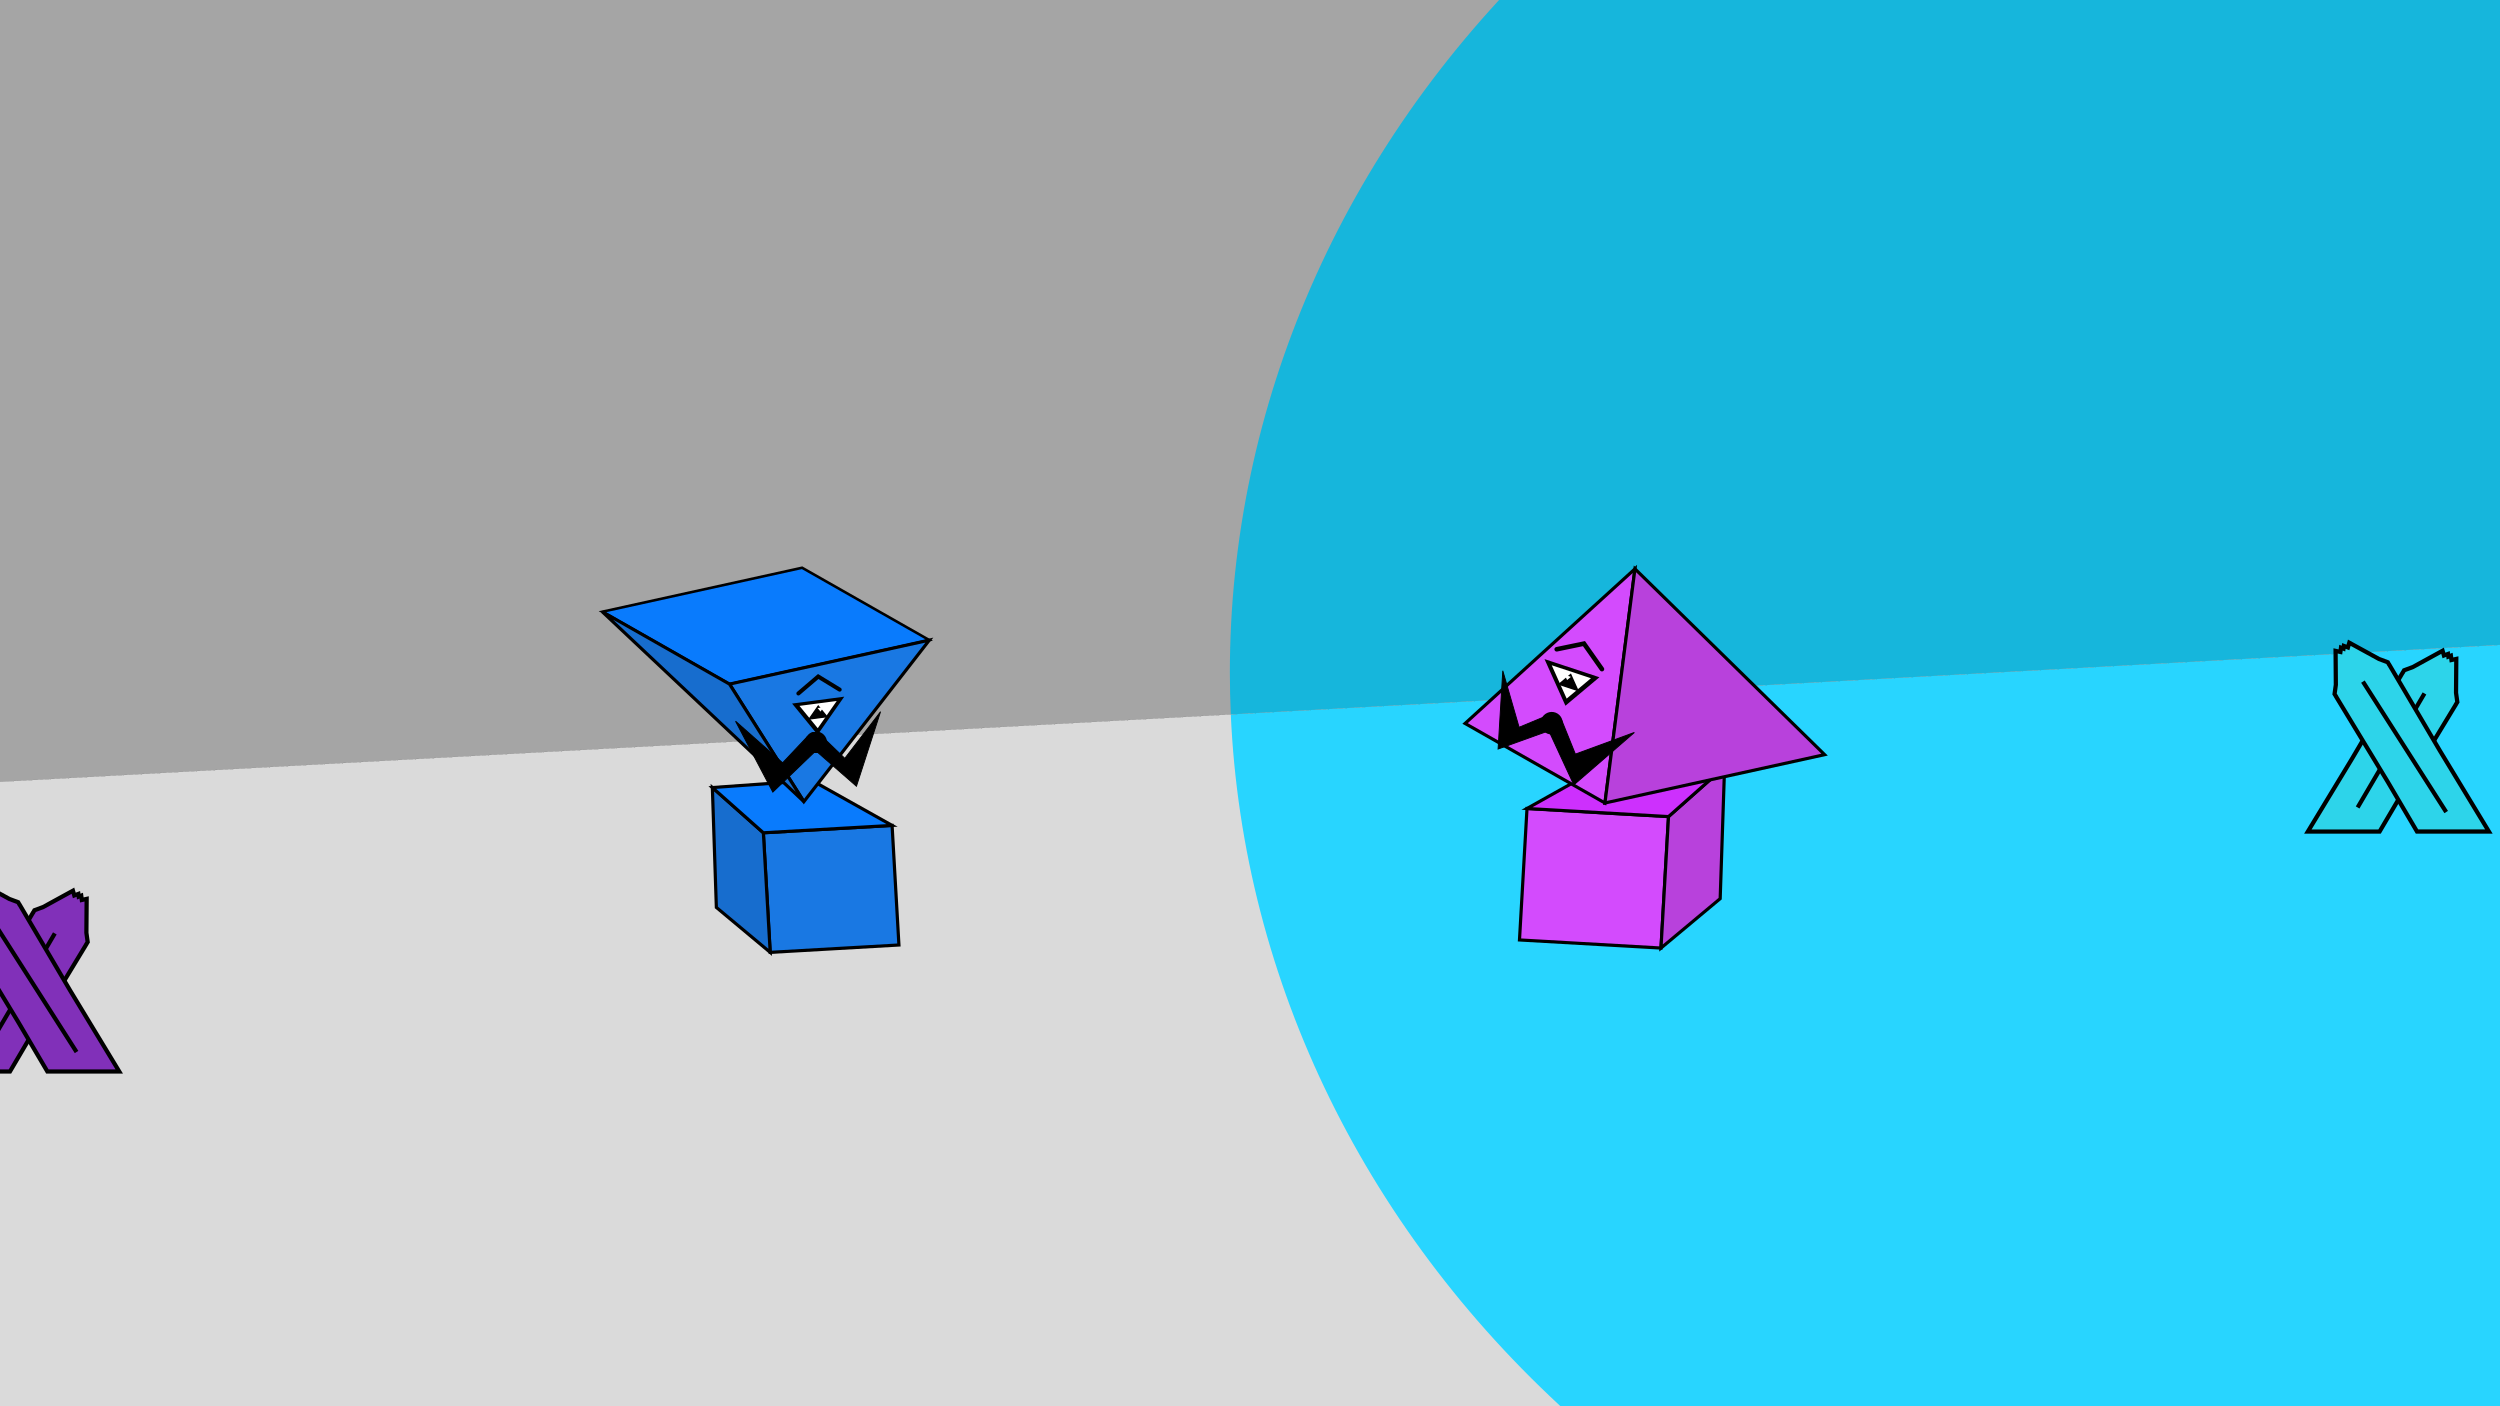
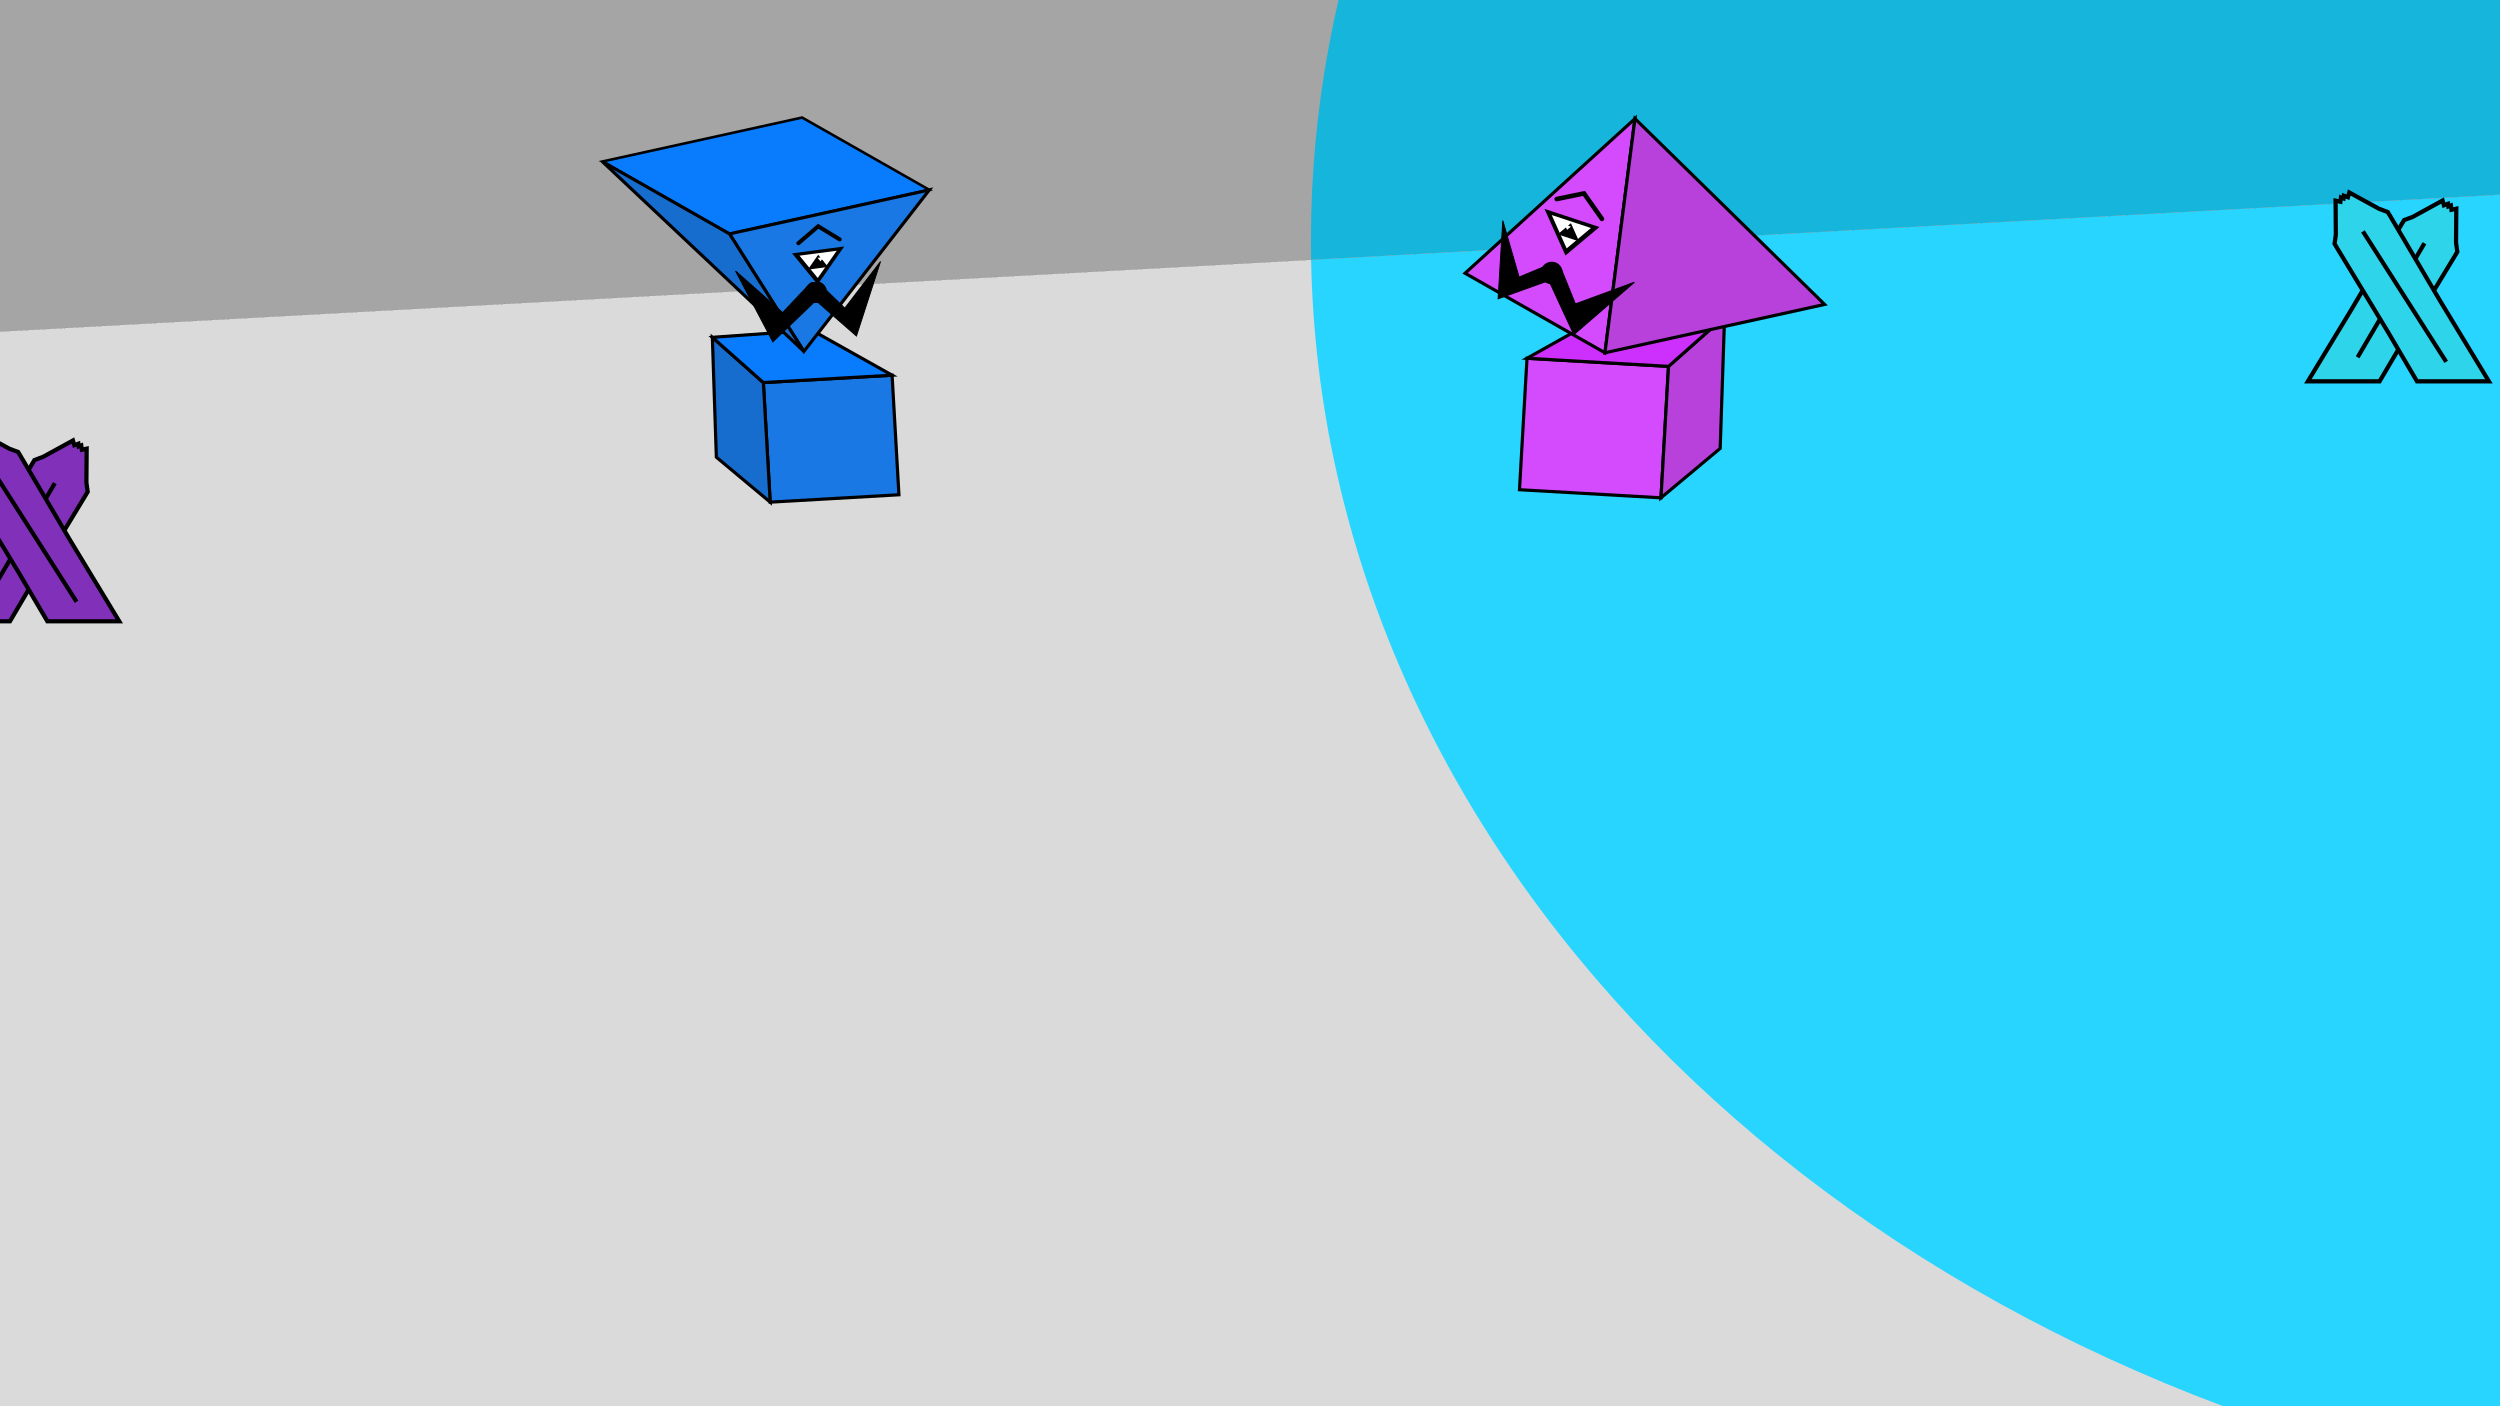
<svg xmlns="http://www.w3.org/2000/svg" width="1366" height="768" viewBox="0 0 361.421 203.2" version="1.1" id="svg2494">
  <defs id="defs2488">
    <filter style="color-interpolation-filters:sRGB" id="filter4552" x="-0.033" width="1.066" y="-0.023" height="1.046">
      <feGaussianBlur stdDeviation="0.041" id="feGaussianBlur4554" />
    </filter>
    <filter style="color-interpolation-filters:sRGB" id="filter4552-4" x="-0.033" width="1.066" y="-0.023" height="1.046">
      <feGaussianBlur stdDeviation="0.041" id="feGaussianBlur4554-9" />
    </filter>
  </defs>
  <g id="layer1">
-     <path id="rect3057" style="fill:#dadada;fill-opacity:1;stroke:#000000;stroke-width:0.008;stop-color:#000000" d="M -4.154,113.247 368.058,92.862 V 205.735 H -3.776 Z" />
-     <path id="path3347" style="font-variation-settings:normal;opacity:1;vector-effect:none;fill:#28d5ff;fill-opacity:1;stroke:none;stroke-width:1.002;stroke-linecap:butt;stroke-linejoin:miter;stroke-miterlimit:4;stroke-dasharray:none;stroke-dashoffset:0;stroke-opacity:1;stop-color:#000000;stop-opacity:1" d="M 1391.084 350.975 L 672.506 390.328 A 632.049 572.839 0 0 0 862.861 777.582 L 1391.084 777.582 L 1391.084 350.975 z " transform="scale(0.2645833)" />
+     <path id="rect3057" style="fill:#dadada;fill-opacity:1;stroke:#000000;stroke-width:0.008;stop-color:#000000" d="M -4.154,48.159 368.058,27.775 V 214.731 H -3.776 Z" />
+     <path id="path7965" style="fill:#28d5ff;stroke-width:1.002;stop-color:#000000" d="M 1391.084 104.975 L 716.393 141.926 A 851.48 700.151 0 0 0 1367.109 811.582 L 1391.084 811.582 L 1391.084 104.975 z " transform="scale(0.2645833)" />
    <text xml:space="preserve" style="font-weight:normal;font-size:6.35px;line-height:1.25;font-family:Arial;-inkscape-font-specification:Arial;stroke-width:0.265;font-style:normal;font-stretch:normal;font-variant:normal;" x="29.444" y="54.737" id="text3061">
      <tspan id="tspan3059" x="29.444" y="54.737" style="stroke-width:0.265;-inkscape-font-specification:Arial;font-family:Arial;font-weight:normal;font-style:normal;font-stretch:normal;font-variant:normal;font-size:6.35px;" />
    </text>
    <text xml:space="preserve" style="font-weight:900;font-size:4.939px;line-height:1.25;font-family:Arial;-inkscape-font-specification:'Arial Heavy';stroke-width:0.265" x="165.72" y="138.918" id="text3093">
      <tspan id="tspan3091" x="165.72" y="138.918" style="stroke-width:0.265" />
    </text>
-     <path style="fill:#a5a5a5;stroke:#000000;stroke-width:0.008;stroke-linecap:butt;stroke-linejoin:miter;stroke-opacity:1;font-variation-settings:normal;opacity:1;vector-effect:none;fill-opacity:1;stroke-miterlimit:4;stroke-dasharray:none;stroke-dashoffset:0;stop-color:#000000;stop-opacity:1" d="M -4.154,113.247 368.058,92.862 370.321,-6.417 -8.682,-6.795 Z" id="path3135" />
-     <path id="ellipse3349" style="font-variation-settings:normal;opacity:1;vector-effect:none;fill:#16b6dc;fill-opacity:1;stroke:none;stroke-width:1.002;stroke-linecap:butt;stroke-linejoin:miter;stroke-miterlimit:4;stroke-dasharray:none;stroke-dashoffset:0;stroke-opacity:1;stop-color:#000000;stop-opacity:1" d="M 843.367 -24.809 A 632.049 572.839 0 0 0 671.998 367.387 A 632.049 572.839 0 0 0 672.506 390.328 L 1391.084 350.975 L 1399.639 -24.254 L 843.367 -24.809 z " transform="scale(0.2645833)" />
-     <rect style="font-variation-settings:normal;vector-effect:none;fill:#1978e3;fill-opacity:1;stroke:#000000;stroke-width:0.462;stroke-linecap:butt;stroke-linejoin:miter;stroke-miterlimit:4;stroke-dasharray:none;stroke-dashoffset:0;stroke-opacity:1;stop-color:#000000" id="rect3715-3" width="18.64" height="17.315" x="103.296" y="126.505" transform="rotate(-3.276377)" />
-     <path style="font-variation-settings:normal;vector-effect:none;fill:#176dce;fill-opacity:1;stroke:#000000;stroke-width:0.462;stroke-linecap:butt;stroke-linejoin:miter;stroke-miterlimit:4;stroke-dasharray:none;stroke-dashoffset:0;stroke-opacity:1;stop-color:#000000" d="m 111.347,137.681 -7.784,-6.498 -0.579,-17.329 7.374,6.541 z" id="path4467-3" />
-     <path style="font-variation-settings:normal;vector-effect:none;fill:#097bfd;fill-opacity:1;stroke:#000000;stroke-width:0.462;stroke-linecap:butt;stroke-linejoin:miter;stroke-miterlimit:4;stroke-dasharray:none;stroke-dashoffset:0;stroke-opacity:1;stop-color:#000000" d="m 102.983,113.854 14.393,-1.024 11.591,6.5 -18.61,1.065 z" id="path4469-5" />
-     <rect style="fill:#097bfd;fill-opacity:1;stroke:#000000;stroke-width:0.564;stroke-dasharray:none;stop-color:#000000" id="rect441-6" width="29.582" height="21.161" x="-50.518" y="156.925" transform="matrix(0.9766268,-0.2149423,0.8692514,0.4943703,0,0)" />
-     <path style="font-variation-settings:normal;vector-effect:none;fill:#1978e3;fill-opacity:1;stroke:#000000;stroke-width:0.462;stroke-linecap:butt;stroke-linejoin:miter;stroke-miterlimit:4;stroke-dasharray:none;stroke-dashoffset:0;stroke-opacity:1;stop-color:#000000" d="m 105.463,98.899 10.754,16.993 18.137,-23.351 z" id="path2504-6" />
-     <path style="font-variation-settings:normal;vector-effect:none;fill:#176dce;fill-opacity:1;stroke:#000000;stroke-width:0.462;stroke-linecap:butt;stroke-linejoin:miter;stroke-miterlimit:4;stroke-dasharray:none;stroke-dashoffset:0;stroke-opacity:1;stop-color:#000000" d="M 116.217,115.891 87.069,88.437 105.463,98.899 Z" id="path2506-56" />
-     <path style="font-variation-settings:normal;vector-effect:none;fill:#ffffff;fill-opacity:1;stroke:#000000;stroke-width:0.718;stroke-linecap:butt;stroke-linejoin:miter;stroke-miterlimit:4;stroke-dasharray:none;stroke-dashoffset:0;stroke-opacity:1;stop-color:#000000" id="path2759-9" transform="matrix(0.8642617,-0.08767371,-0.0447693,0.6691717,96.98119,51.10238)" d="m 28.992,85.467 -3.99,-6.309 7.464,-0.298 z" />
-     <path id="path3148" style="fill:none;stroke:#000000;stroke-width:0.588;stroke-linecap:round;stroke-opacity:1;stop-color:#000000" d="m 115.422,100.25 2.864,-2.447 3.102,1.894" />
-     <path style="font-variation-settings:normal;vector-effect:none;fill:#000000;fill-opacity:1;stroke:#000000;stroke-width:0.718;stroke-linecap:butt;stroke-linejoin:miter;stroke-miterlimit:4;stroke-dasharray:none;stroke-dashoffset:0;stroke-opacity:1;stop-color:#000000" id="path3150" transform="matrix(-0.3372871,0.03421557,0.01747168,-0.2611512,126.5667,123.4313)" d="m 28.992,85.467 -3.99,-6.309 7.464,-0.298 z" />
-     <path style="font-variation-settings:normal;vector-effect:none;fill:#ffffff;fill-opacity:1;stroke:none;stroke-width:0.718;stroke-linecap:butt;stroke-linejoin:miter;stroke-miterlimit:4;stroke-dasharray:none;stroke-dashoffset:0;stroke-opacity:1;stop-color:#000000" id="path3163" transform="matrix(0.1145796,-0.01162335,-0.00593529,0.08871549,115.8055,95.62864)" d="m 28.992,85.467 -3.99,-6.309 7.464,-0.298 z" />
-     <path style="fill:#000000;fill-opacity:1;stroke:#000000;stroke-width:0.15px;stroke-linecap:butt;stroke-linejoin:miter;stroke-opacity:1" d="m 116.69,106.525 -3.549,3.764 -6.801,-6.023 5.388,10.236 7.034,-6.757 z" id="path3247" />
-     <path style="fill:#000000;fill-opacity:1;stroke:#000000;stroke-width:0.14px;stroke-linecap:butt;stroke-linejoin:miter;stroke-opacity:1" d="m 118.662,106.287 3.468,3.348 5.169,-6.749 -3.486,10.78 -6.795,-5.935 z" id="path3249" />
-     <ellipse style="font-variation-settings:normal;vector-effect:none;fill:#000000;fill-opacity:1;stroke:#000000;stroke-width:2.715;stroke-linecap:butt;stroke-linejoin:miter;stroke-miterlimit:4;stroke-dasharray:none;stroke-dashoffset:0;stroke-opacity:1;filter:url(#filter4552);stop-color:#000000" id="path3251" cx="1138.591" cy="-18.556" transform="matrix(0.1700069,0,0,0.1700069,-75.60244,110.525)" rx="8.075" ry="8.247" />
-     <path id="path3834-6-5" style="fill:#2dd4ea;fill-opacity:1;stroke:#000000;stroke-width:0.612px;stroke-linecap:butt;stroke-linejoin:miter;stroke-opacity:1" d="m 353.121,94.076 -4.303,2.359 -1.263,0.469 -0.183,0.324 -0.018,0.009 -7.332,12.458 -6.379,10.521 h 10.371 l 3.55,-6.032 7.487,-12.349 v -0.018 l 0.2,-0.317 -0.186,-1.339 0.038,-4.901 -0.697,0.154 -0.087,-0.621 -0.363,0.136 -0.052,-0.385 -0.587,0.217 z" />
-     <path style="fill:none;stroke:#000000;stroke-width:0.612px;stroke-linecap:butt;stroke-linejoin:miter;stroke-opacity:1" d="m 350.501,100.249 -9.663,16.486" id="path3922-7-9" />
-     <path id="path3891-5-6" style="font-variation-settings:normal;vector-effect:none;fill:#2dd4ea;fill-opacity:1;stroke:#000000;stroke-width:0.612px;stroke-linecap:butt;stroke-linejoin:miter;stroke-miterlimit:4;stroke-dasharray:none;stroke-dashoffset:0;stroke-opacity:1;stop-color:#000000" d="m 339.632,92.915 -0.194,0.685 -0.587,-0.217 -0.054,0.385 -0.363,-0.135 -0.086,0.619 -0.697,-0.154 0.038,4.901 -0.186,1.339 0.2,0.317 v 0.018 l 7.487,12.35 4.233,7.192 h 10.391 l -7.081,-11.682 -7.332,-12.458 -0.018,-0.009 -0.184,-0.324 -1.261,-0.469 z" />
-     <path style="fill:none;stroke:#000000;stroke-width:0.612px;stroke-linecap:butt;stroke-linejoin:miter;stroke-opacity:1" d="M 353.642,117.396 341.604,98.541" id="path3924-3-7" />
-     <path id="path3834-6-5-2" style="fill:#8130b9;fill-opacity:1;stroke:#000000;stroke-width:0.612px;stroke-linecap:butt;stroke-linejoin:miter;stroke-opacity:1" d="m 10.545,128.767 -4.303,2.359 -1.263,0.469 -0.183,0.324 -0.018,0.009 -7.332,12.458 -6.379,10.521 h 10.371 l 3.55,-6.032 7.487,-12.349 v -0.018 l 0.2,-0.317 -0.186,-1.339 0.038,-4.901 -0.697,0.154 -0.087,-0.621 -0.363,0.136 -0.052,-0.385 -0.587,0.217 z" />
-     <path style="fill:none;stroke:#000000;stroke-width:0.612px;stroke-linecap:butt;stroke-linejoin:miter;stroke-opacity:1" d="m 7.926,134.94 -9.663,16.486" id="path3922-7-9-5" />
-     <path id="path3891-5-6-9" style="font-variation-settings:normal;vector-effect:none;fill:#8130b9;fill-opacity:1;stroke:#000000;stroke-width:0.612px;stroke-linecap:butt;stroke-linejoin:miter;stroke-miterlimit:4;stroke-dasharray:none;stroke-dashoffset:0;stroke-opacity:1;stop-color:#000000" d="m -2.943,127.606 -0.194,0.685 -0.587,-0.217 -0.054,0.385 -0.363,-0.135 -0.086,0.619 -0.697,-0.154 0.038,4.901 -0.186,1.339 0.2,0.317 v 0.018 l 7.487,12.35 4.233,7.192 H 17.238 l -7.081,-11.682 -7.332,-12.458 -0.018,-0.009 -0.184,-0.324 -1.261,-0.469 z" />
-     <path style="fill:none;stroke:#000000;stroke-width:0.612px;stroke-linecap:butt;stroke-linejoin:miter;stroke-opacity:1" d="M 11.066,152.086 -0.971,133.232" id="path3924-3-7-1" />
-     <rect style="font-variation-settings:normal;vector-effect:none;fill:#d34bfd;fill-opacity:1;stroke:#000000;stroke-width:0.462;stroke-linecap:butt;stroke-linejoin:miter;stroke-miterlimit:4;stroke-dasharray:none;stroke-dashoffset:0;stroke-opacity:1;stop-color:#000000;opacity:1;stop-opacity:1" id="rect3715-6-1" width="20.49" height="19.033" x="-247.566" y="104.076" transform="matrix(-0.9983655,-0.05715241,-0.05715241,0.9983655,0,0)" />
-     <path style="font-variation-settings:normal;vector-effect:none;fill:#b841dc;fill-opacity:1;stroke:#000000;stroke-width:0.462;stroke-linecap:butt;stroke-linejoin:miter;stroke-miterlimit:4;stroke-dasharray:none;stroke-dashoffset:0;stroke-opacity:1;stop-color:#000000;opacity:1;stop-opacity:1" d="m 240.126,137.057 8.557,-7.143 0.637,-19.049 -8.105,7.19 z" id="path4467-2-2" />
-     <path style="font-variation-settings:normal;vector-effect:none;fill:#cd30fd;fill-opacity:1;stroke:#000000;stroke-width:0.462;stroke-linecap:butt;stroke-linejoin:miter;stroke-miterlimit:4;stroke-dasharray:none;stroke-dashoffset:0;stroke-opacity:1;stop-color:#000000;opacity:1;stop-opacity:1" d="m 249.319,110.865 -15.821,-1.126 -12.741,7.144 20.456,1.171 z" id="path4469-6-3" />
-     <path style="font-variation-settings:normal;vector-effect:none;fill:#d34bfd;fill-opacity:1;stroke:#000000;stroke-width:0.462;stroke-linecap:butt;stroke-linejoin:miter;stroke-miterlimit:4;stroke-dasharray:none;stroke-dashoffset:0;stroke-opacity:1;stop-color:#000000;opacity:1;stop-opacity:1" d="m 232.023,116.087 4.341,-33.848 -24.56,22.349 z" id="path2504-3-0" />
-     <path style="font-variation-settings:normal;vector-effect:none;fill:#b841dc;fill-opacity:1;stroke:#000000;stroke-width:0.462;stroke-linecap:butt;stroke-linejoin:miter;stroke-miterlimit:4;stroke-dasharray:none;stroke-dashoffset:0;stroke-opacity:1;stop-color:#000000;opacity:1;stop-opacity:1" d="m 236.364,82.239 27.416,26.859 -31.757,6.989 z" id="path2506-5-6" />
-     <path id="path3523-2-5" style="fill:none;stroke:#000000;stroke-width:0.665;stroke-linecap:round;stroke-opacity:1;stop-color:#000000" d="m 231.589,96.734 -2.596,-3.687 -3.942,0.818" />
-     <path style="font-variation-settings:normal;vector-effect:none;fill:#ffffff;fill-opacity:1;stroke:#000000;stroke-width:0.718;stroke-linecap:butt;stroke-linejoin:miter;stroke-miterlimit:4;stroke-dasharray:none;stroke-dashoffset:0;stroke-opacity:1;stop-color:#000000" id="path2759-9-2" transform="matrix(-0.9153189,-0.2720199,-0.08896441,0.7318194,260.5402,46.85112)" d="m 28.992,85.467 -3.99,-6.309 7.464,-0.298 z" />
-     <path style="font-variation-settings:normal;vector-effect:none;fill:#000000;fill-opacity:1;stroke:#000000;stroke-width:0.718;stroke-linecap:butt;stroke-linejoin:miter;stroke-miterlimit:4;stroke-dasharray:none;stroke-dashoffset:0;stroke-opacity:1;stop-color:#000000" id="path3150-3" transform="matrix(0.3572126,0.1061586,0.03471928,-0.2856001,213.7496,118.8877)" d="m 28.992,85.467 -3.99,-6.309 7.464,-0.298 z" />
-     <path style="font-variation-settings:normal;vector-effect:none;fill:#ffffff;fill-opacity:1;stroke:none;stroke-width:0.718;stroke-linecap:butt;stroke-linejoin:miter;stroke-miterlimit:4;stroke-dasharray:none;stroke-dashoffset:0;stroke-opacity:1;stop-color:#000000" id="path3163-8" transform="matrix(-0.1213485,-0.03606305,-0.01179446,0.097021,231.0754,91.07201)" d="m 28.992,85.467 -3.99,-6.309 7.464,-0.298 z" />
-     <path style="fill:#000000;fill-opacity:1;stroke:#000000;stroke-width:0.15px;stroke-linecap:butt;stroke-linejoin:miter;stroke-opacity:1" d="m 225.812,104.227 1.935,4.799 8.528,-3.133 -8.746,7.57 -4.09,-8.855 z" id="path3247-3" />
-     <path style="fill:#000000;fill-opacity:1;stroke:#000000;stroke-width:0.14px;stroke-linecap:butt;stroke-linejoin:miter;stroke-opacity:1" d="m 224.062,103.287 -4.449,1.855 -2.356,-8.168 -0.68,11.31 8.49,-3.053 z" id="path3249-6" />
-     <ellipse style="font-variation-settings:normal;vector-effect:none;fill:#000000;fill-opacity:1;stroke:#000000;stroke-width:2.715;stroke-linecap:butt;stroke-linejoin:miter;stroke-miterlimit:4;stroke-dasharray:none;stroke-dashoffset:0;stroke-opacity:1;filter:url(#filter4552-4);stop-color:#000000" id="path3251-5" cx="1138.591" cy="-18.556" transform="matrix(-0.1583305,-0.06191765,-0.06191765,0.1583305,403.4404,177.9868)" rx="8.075" ry="8.247" />
+     <path style="font-variation-settings:normal;opacity:1;vector-effect:none;fill:#a5a5a5;fill-opacity:1;stroke:#000000;stroke-width:0.008;stroke-linecap:butt;stroke-linejoin:miter;stroke-miterlimit:4;stroke-dasharray:none;stroke-dashoffset:0;stroke-opacity:1;stop-color:#000000;stop-opacity:1" d="M -4.154,48.159 368.058,27.775 370.321,-71.505 -8.682,-71.882 Z" id="path3135" />
+     <path id="path7967" style="font-variation-settings:normal;opacity:1;vector-effect:none;fill:#16b6dc;fill-opacity:1;stroke:none;stroke-width:1.002;stroke-linecap:butt;stroke-linejoin:miter;stroke-miterlimit:4;stroke-dasharray:none;stroke-dashoffset:0;stroke-opacity:1;stop-color:#000000;stop-opacity:1" d="M 870.574 -270.781 A 851.48 700.151 0 0 0 716.293 131.152 A 851.48 700.151 0 0 0 716.393 141.924 L 1391.084 104.975 L 1399.639 -270.254 L 870.574 -270.781 z " transform="scale(0.2645833)" />
+     <rect style="font-variation-settings:normal;vector-effect:none;fill:#1978e3;fill-opacity:1;stroke:#000000;stroke-width:0.462;stroke-linecap:butt;stroke-linejoin:miter;stroke-miterlimit:4;stroke-dasharray:none;stroke-dashoffset:0;stroke-opacity:1;stop-color:#000000" id="rect3715-3" width="18.64" height="17.315" x="107.016" y="61.524" transform="rotate(-3.276377)" />
+     <path style="font-variation-settings:normal;vector-effect:none;fill:#176dce;fill-opacity:1;stroke:#000000;stroke-width:0.462;stroke-linecap:butt;stroke-linejoin:miter;stroke-miterlimit:4;stroke-dasharray:none;stroke-dashoffset:0;stroke-opacity:1;stop-color:#000000" d="m 111.347,72.594 -7.784,-6.498 -0.579,-17.329 7.374,6.541 z" id="path4467-3" />
+     <path style="font-variation-settings:normal;vector-effect:none;fill:#097bfd;fill-opacity:1;stroke:#000000;stroke-width:0.462;stroke-linecap:butt;stroke-linejoin:miter;stroke-miterlimit:4;stroke-dasharray:none;stroke-dashoffset:0;stroke-opacity:1;stop-color:#000000" d="m 102.983,48.766 14.393,-1.024 11.591,6.5 -18.61,1.065 z" id="path4469-5" />
+     <rect style="fill:#097bfd;fill-opacity:1;stroke:#000000;stroke-width:0.564;stroke-dasharray:none;stop-color:#000000" id="rect441-6" width="29.582" height="21.161" x="33.969" y="62.001" transform="matrix(0.9766268,-0.2149423,0.8692514,0.4943703,0,0)" />
+     <path style="font-variation-settings:normal;vector-effect:none;fill:#1978e3;fill-opacity:1;stroke:#000000;stroke-width:0.462;stroke-linecap:butt;stroke-linejoin:miter;stroke-miterlimit:4;stroke-dasharray:none;stroke-dashoffset:0;stroke-opacity:1;stop-color:#000000" d="M 105.463,33.811 116.217,50.804 134.354,27.453 Z" id="path2504-6" />
+     <path style="font-variation-settings:normal;vector-effect:none;fill:#176dce;fill-opacity:1;stroke:#000000;stroke-width:0.462;stroke-linecap:butt;stroke-linejoin:miter;stroke-miterlimit:4;stroke-dasharray:none;stroke-dashoffset:0;stroke-opacity:1;stop-color:#000000" d="M 116.217,50.804 87.069,23.35 105.463,33.811 Z" id="path2506-56" />
+     <path style="font-variation-settings:normal;vector-effect:none;fill:#ffffff;fill-opacity:1;stroke:#000000;stroke-width:0.718;stroke-linecap:butt;stroke-linejoin:miter;stroke-miterlimit:4;stroke-dasharray:none;stroke-dashoffset:0;stroke-opacity:1;stop-color:#000000" id="path2759-9" transform="matrix(0.8642617,-0.08767371,-0.0447693,0.6691717,96.98119,-13.98512)" d="m 28.992,85.467 -3.99,-6.309 7.464,-0.298 z" />
+     <path id="path3148" style="fill:none;stroke:#000000;stroke-width:0.588;stroke-linecap:round;stroke-opacity:1;stop-color:#000000" d="m 115.422,35.162 2.864,-2.447 3.102,1.894" />
+     <path style="font-variation-settings:normal;vector-effect:none;fill:#000000;fill-opacity:1;stroke:#000000;stroke-width:0.718;stroke-linecap:butt;stroke-linejoin:miter;stroke-miterlimit:4;stroke-dasharray:none;stroke-dashoffset:0;stroke-opacity:1;stop-color:#000000" id="path3150" transform="matrix(-0.3372871,0.03421557,0.01747168,-0.2611512,126.5667,58.34372)" d="m 28.992,85.467 -3.99,-6.309 7.464,-0.298 z" />
+     <path style="font-variation-settings:normal;vector-effect:none;fill:#ffffff;fill-opacity:1;stroke:none;stroke-width:0.718;stroke-linecap:butt;stroke-linejoin:miter;stroke-miterlimit:4;stroke-dasharray:none;stroke-dashoffset:0;stroke-opacity:1;stop-color:#000000" id="path3163" transform="matrix(0.1145796,-0.01162335,-0.00593529,0.08871549,115.8055,30.54114)" d="m 28.992,85.467 -3.99,-6.309 7.464,-0.298 z" />
+     <path style="fill:#000000;fill-opacity:1;stroke:#000000;stroke-width:0.15px;stroke-linecap:butt;stroke-linejoin:miter;stroke-opacity:1" d="m 116.69,41.437 -3.549,3.764 -6.801,-6.023 5.388,10.236 7.034,-6.757 z" id="path3247" />
+     <path style="fill:#000000;fill-opacity:1;stroke:#000000;stroke-width:0.14px;stroke-linecap:butt;stroke-linejoin:miter;stroke-opacity:1" d="m 118.662,41.199 3.468,3.348 5.169,-6.749 -3.486,10.78 -6.795,-5.935 z" id="path3249" />
+     <ellipse style="font-variation-settings:normal;vector-effect:none;fill:#000000;fill-opacity:1;stroke:#000000;stroke-width:2.715;stroke-linecap:butt;stroke-linejoin:miter;stroke-miterlimit:4;stroke-dasharray:none;stroke-dashoffset:0;stroke-opacity:1;filter:url(#filter4552);stop-color:#000000" id="path3251" cx="1138.591" cy="-18.556" transform="matrix(0.1700069,0,0,0.1700069,-75.60244,45.43752)" rx="8.075" ry="8.247" />
+     <path id="path3834-6-5" style="fill:#2dd4ea;fill-opacity:1;stroke:#000000;stroke-width:0.612px;stroke-linecap:butt;stroke-linejoin:miter;stroke-opacity:1" d="m 353.121,28.989 -4.303,2.359 -1.263,0.469 -0.183,0.324 -0.018,0.009 -7.332,12.458 -6.379,10.521 h 10.371 l 3.55,-6.032 7.487,-12.349 v -0.018 l 0.2,-0.317 -0.186,-1.339 0.038,-4.901 -0.697,0.154 -0.087,-0.621 -0.363,0.136 -0.052,-0.385 -0.587,0.217 z" />
+     <path style="fill:none;stroke:#000000;stroke-width:0.612px;stroke-linecap:butt;stroke-linejoin:miter;stroke-opacity:1" d="M 350.501,35.162 340.838,51.648" id="path3922-7-9" />
+     <path id="path3891-5-6" style="font-variation-settings:normal;vector-effect:none;fill:#2dd4ea;fill-opacity:1;stroke:#000000;stroke-width:0.612px;stroke-linecap:butt;stroke-linejoin:miter;stroke-miterlimit:4;stroke-dasharray:none;stroke-dashoffset:0;stroke-opacity:1;stop-color:#000000" d="m 339.632,27.828 -0.194,0.685 -0.587,-0.217 -0.054,0.385 -0.363,-0.135 -0.086,0.619 -0.697,-0.154 0.038,4.901 -0.186,1.339 0.2,0.317 v 0.018 l 7.487,12.35 4.233,7.192 h 10.391 l -7.081,-11.682 -7.332,-12.458 -0.018,-0.009 -0.184,-0.324 -1.261,-0.469 z" />
+     <path style="fill:none;stroke:#000000;stroke-width:0.612px;stroke-linecap:butt;stroke-linejoin:miter;stroke-opacity:1" d="M 353.642,52.308 341.604,33.454" id="path3924-3-7" />
+     <path id="path3834-6-5-2" style="fill:#8130b9;fill-opacity:1;stroke:#000000;stroke-width:0.612px;stroke-linecap:butt;stroke-linejoin:miter;stroke-opacity:1" d="m 10.545,63.679 -4.303,2.359 -1.263,0.469 -0.183,0.324 -0.018,0.009 -7.332,12.458 -6.379,10.521 H 1.438 L 4.988,83.787 12.476,71.438 v -0.018 l 0.2,-0.317 -0.186,-1.339 0.038,-4.901 -0.697,0.154 -0.087,-0.621 -0.363,0.136 -0.052,-0.385 -0.587,0.217 z" />
+     <path style="fill:none;stroke:#000000;stroke-width:0.612px;stroke-linecap:butt;stroke-linejoin:miter;stroke-opacity:1" d="M 7.926,69.852 -1.737,86.338" id="path3922-7-9-5" />
+     <path id="path3891-5-6-9" style="font-variation-settings:normal;vector-effect:none;fill:#8130b9;fill-opacity:1;stroke:#000000;stroke-width:0.612px;stroke-linecap:butt;stroke-linejoin:miter;stroke-miterlimit:4;stroke-dasharray:none;stroke-dashoffset:0;stroke-opacity:1;stop-color:#000000" d="m -2.943,62.518 -0.194,0.685 -0.587,-0.217 -0.054,0.385 -0.363,-0.135 -0.086,0.619 -0.697,-0.154 0.038,4.901 -0.186,1.339 0.2,0.317 v 0.018 l 7.487,12.35 4.233,7.192 H 17.238 l -7.081,-11.682 -7.332,-12.458 -0.018,-0.009 -0.184,-0.324 -1.261,-0.469 z" />
+     <path style="fill:none;stroke:#000000;stroke-width:0.612px;stroke-linecap:butt;stroke-linejoin:miter;stroke-opacity:1" d="M 11.066,86.999 -0.971,68.144" id="path3924-3-7-1" />
+     <rect style="font-variation-settings:normal;opacity:1;vector-effect:none;fill:#d34bfd;fill-opacity:1;stroke:#000000;stroke-width:0.462;stroke-linecap:butt;stroke-linejoin:miter;stroke-miterlimit:4;stroke-dasharray:none;stroke-dashoffset:0;stroke-opacity:1;stop-color:#000000;stop-opacity:1" id="rect3715-6-1" width="20.49" height="19.033" x="-243.846" y="39.095" transform="matrix(-0.9983655,-0.05715241,-0.05715241,0.9983655,0,0)" />
+     <path style="font-variation-settings:normal;opacity:1;vector-effect:none;fill:#b841dc;fill-opacity:1;stroke:#000000;stroke-width:0.462;stroke-linecap:butt;stroke-linejoin:miter;stroke-miterlimit:4;stroke-dasharray:none;stroke-dashoffset:0;stroke-opacity:1;stop-color:#000000;stop-opacity:1" d="m 240.126,71.969 8.557,-7.143 0.637,-19.049 -8.105,7.19 z" id="path4467-2-2" />
+     <path style="font-variation-settings:normal;opacity:1;vector-effect:none;fill:#cd30fd;fill-opacity:1;stroke:#000000;stroke-width:0.462;stroke-linecap:butt;stroke-linejoin:miter;stroke-miterlimit:4;stroke-dasharray:none;stroke-dashoffset:0;stroke-opacity:1;stop-color:#000000;stop-opacity:1" d="m 249.319,45.777 -15.821,-1.126 -12.741,7.144 20.456,1.171 z" id="path4469-6-3" />
+     <path style="font-variation-settings:normal;opacity:1;vector-effect:none;fill:#d34bfd;fill-opacity:1;stroke:#000000;stroke-width:0.462;stroke-linecap:butt;stroke-linejoin:miter;stroke-miterlimit:4;stroke-dasharray:none;stroke-dashoffset:0;stroke-opacity:1;stop-color:#000000;stop-opacity:1" d="m 232.023,51 4.341,-33.848 -24.56,22.349 z" id="path2504-3-0" />
+     <path style="font-variation-settings:normal;opacity:1;vector-effect:none;fill:#b841dc;fill-opacity:1;stroke:#000000;stroke-width:0.462;stroke-linecap:butt;stroke-linejoin:miter;stroke-miterlimit:4;stroke-dasharray:none;stroke-dashoffset:0;stroke-opacity:1;stop-color:#000000;stop-opacity:1" d="m 236.364,17.152 27.416,26.859 -31.757,6.989 z" id="path2506-5-6" />
+     <path id="path3523-2-5" style="fill:none;stroke:#000000;stroke-width:0.665;stroke-linecap:round;stroke-opacity:1;stop-color:#000000" d="m 231.589,31.646 -2.596,-3.687 -3.942,0.818" />
+     <path style="font-variation-settings:normal;vector-effect:none;fill:#ffffff;fill-opacity:1;stroke:#000000;stroke-width:0.718;stroke-linecap:butt;stroke-linejoin:miter;stroke-miterlimit:4;stroke-dasharray:none;stroke-dashoffset:0;stroke-opacity:1;stop-color:#000000" id="path2759-9-2" transform="matrix(-0.9153189,-0.2720199,-0.08896441,0.7318194,260.5402,-18.23638)" d="m 28.992,85.467 -3.99,-6.309 7.464,-0.298 z" />
+     <path style="font-variation-settings:normal;vector-effect:none;fill:#000000;fill-opacity:1;stroke:#000000;stroke-width:0.718;stroke-linecap:butt;stroke-linejoin:miter;stroke-miterlimit:4;stroke-dasharray:none;stroke-dashoffset:0;stroke-opacity:1;stop-color:#000000" id="path3150-3" transform="matrix(0.3572126,0.1061586,0.03471928,-0.2856001,213.7496,53.80016)" d="m 28.992,85.467 -3.99,-6.309 7.464,-0.298 z" />
+     <path style="font-variation-settings:normal;vector-effect:none;fill:#ffffff;fill-opacity:1;stroke:none;stroke-width:0.718;stroke-linecap:butt;stroke-linejoin:miter;stroke-miterlimit:4;stroke-dasharray:none;stroke-dashoffset:0;stroke-opacity:1;stop-color:#000000" id="path3163-8" transform="matrix(-0.1213485,-0.03606305,-0.01179446,0.097021,231.0754,25.9845)" d="m 28.992,85.467 -3.99,-6.309 7.464,-0.298 z" />
+     <path style="fill:#000000;fill-opacity:1;stroke:#000000;stroke-width:0.15px;stroke-linecap:butt;stroke-linejoin:miter;stroke-opacity:1" d="m 225.812,39.14 1.935,4.799 8.528,-3.133 -8.746,7.57 -4.09,-8.855 z" id="path3247-3" />
+     <path style="fill:#000000;fill-opacity:1;stroke:#000000;stroke-width:0.14px;stroke-linecap:butt;stroke-linejoin:miter;stroke-opacity:1" d="m 224.062,38.2 -4.449,1.855 -2.356,-8.168 -0.68,11.31 8.49,-3.053 z" id="path3249-6" />
+     <ellipse style="font-variation-settings:normal;vector-effect:none;fill:#000000;fill-opacity:1;stroke:#000000;stroke-width:2.715;stroke-linecap:butt;stroke-linejoin:miter;stroke-miterlimit:4;stroke-dasharray:none;stroke-dashoffset:0;stroke-opacity:1;filter:url(#filter4552-4);stop-color:#000000" id="path3251-5" cx="1138.591" cy="-18.556" transform="matrix(-0.1583305,-0.06191765,-0.06191765,0.1583305,403.4404,112.8992)" rx="8.075" ry="8.247" />
  </g>
</svg>
